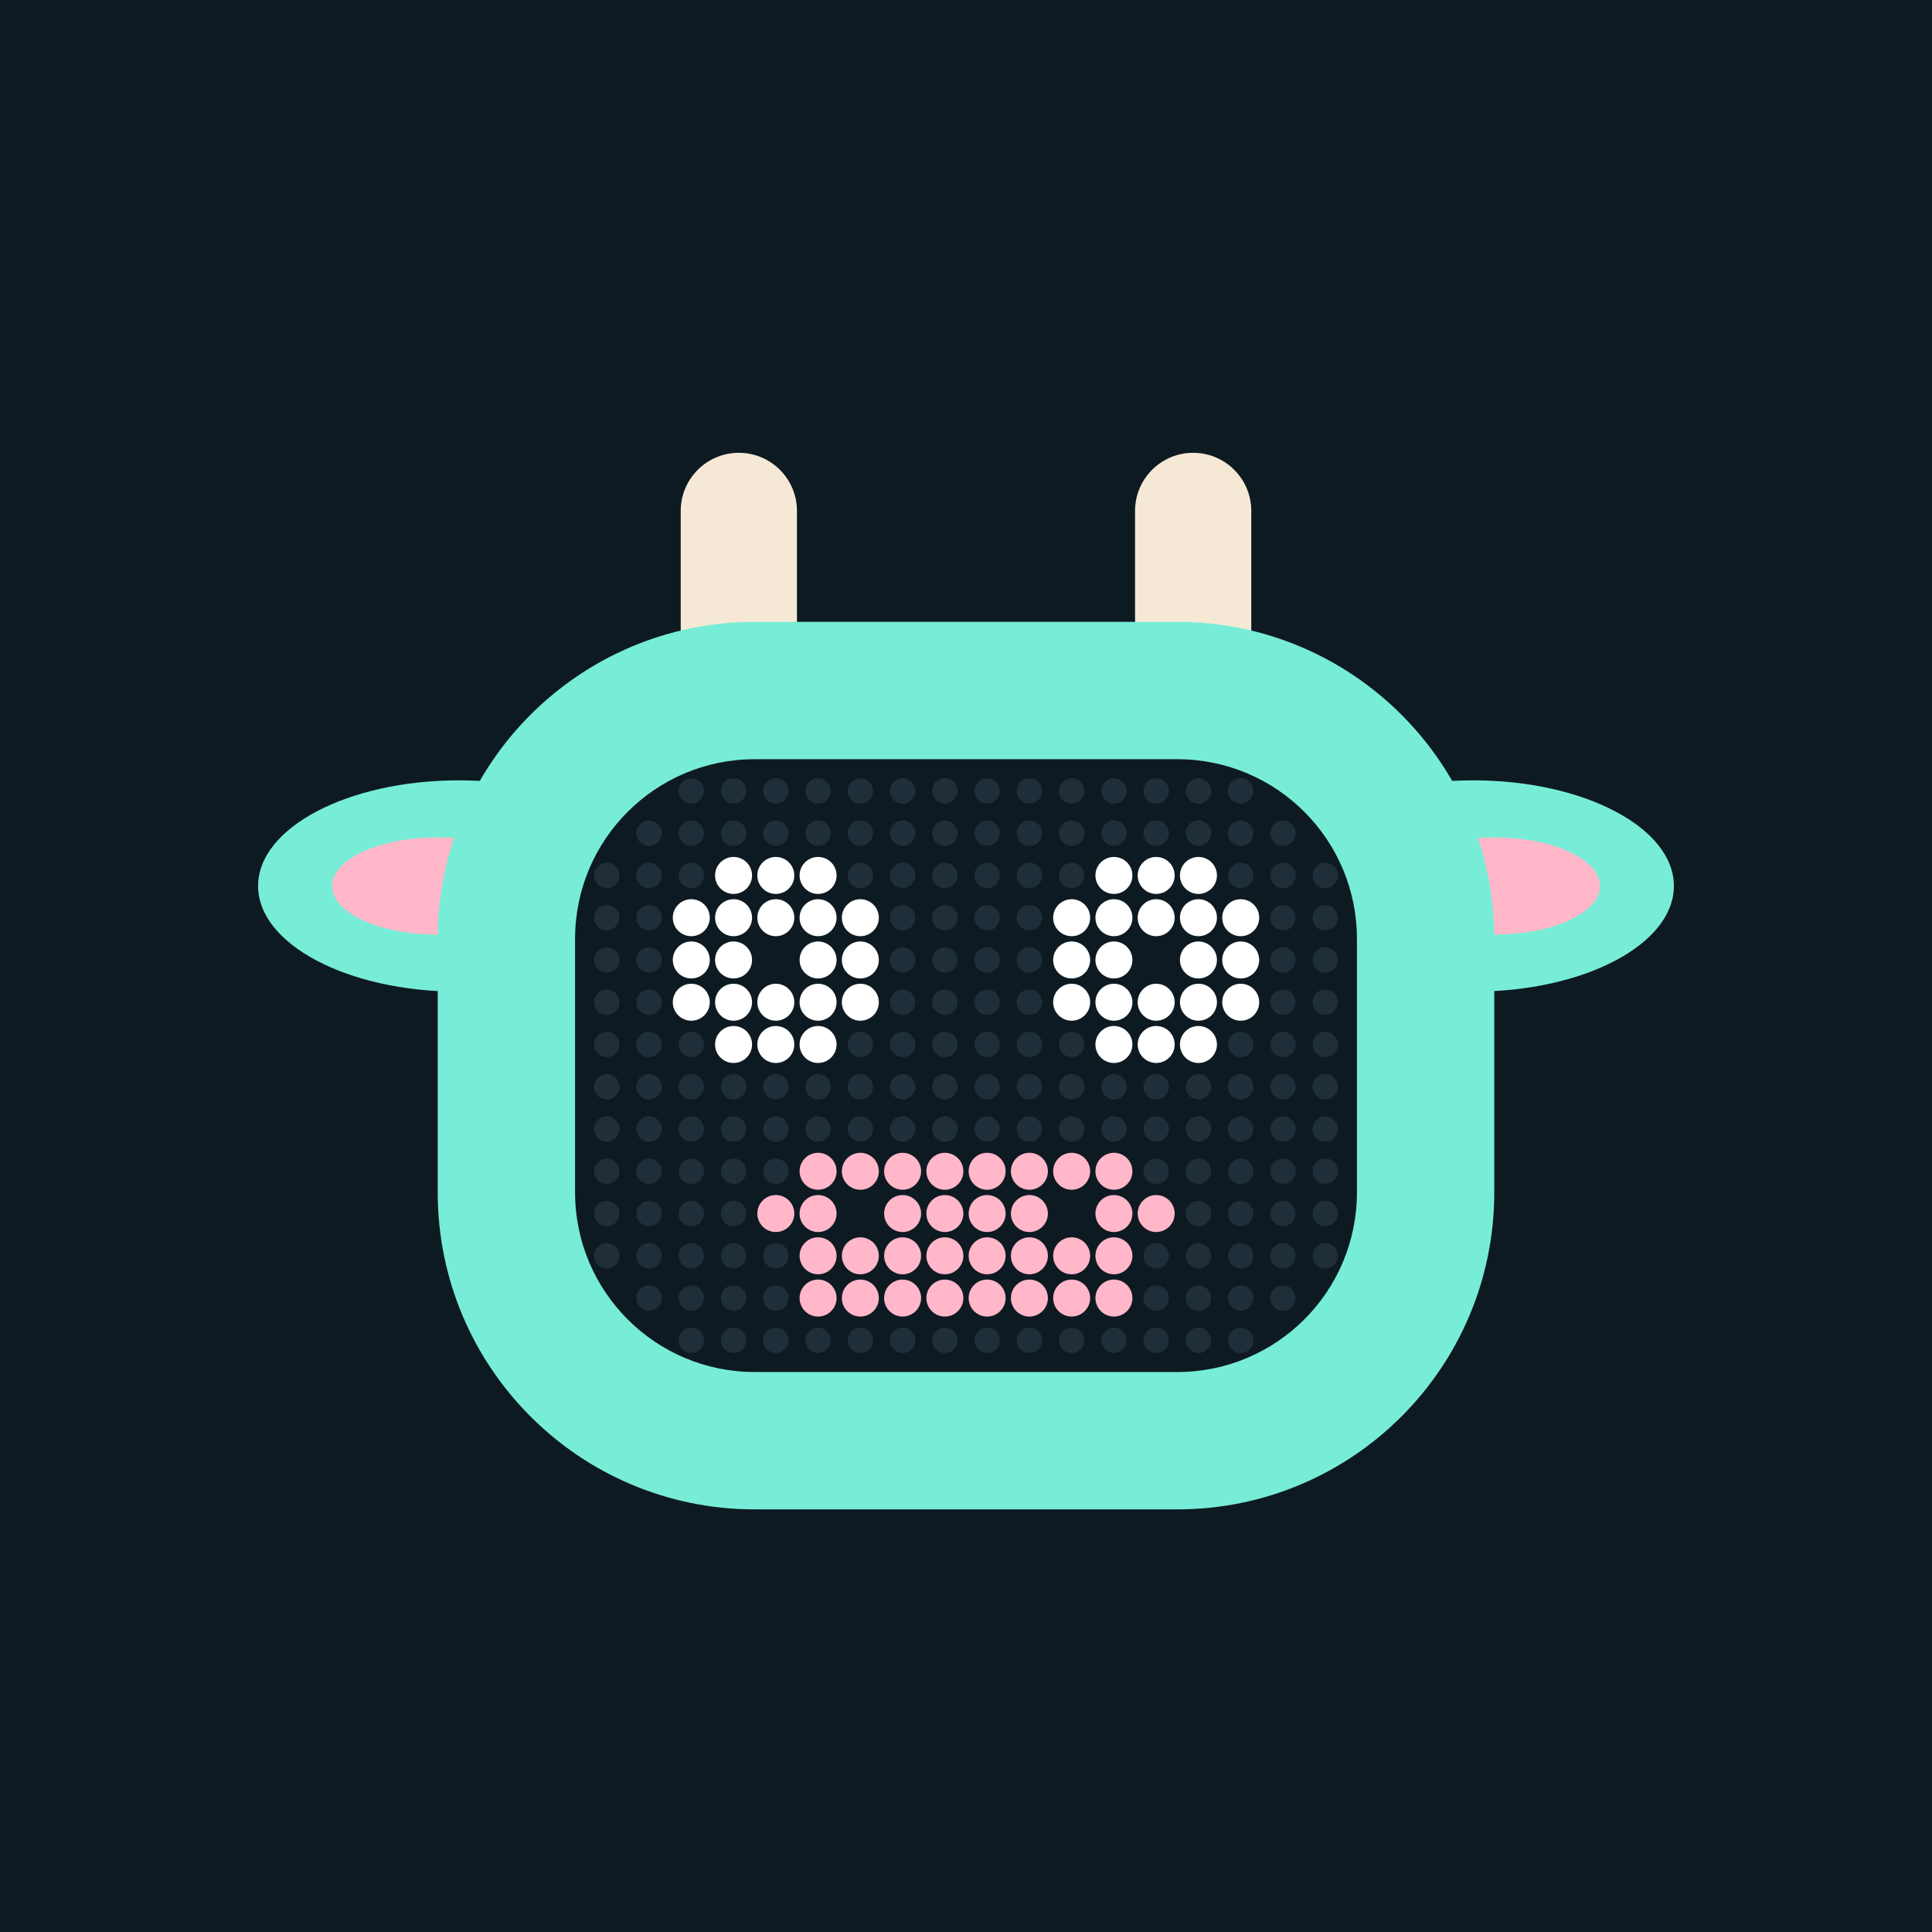
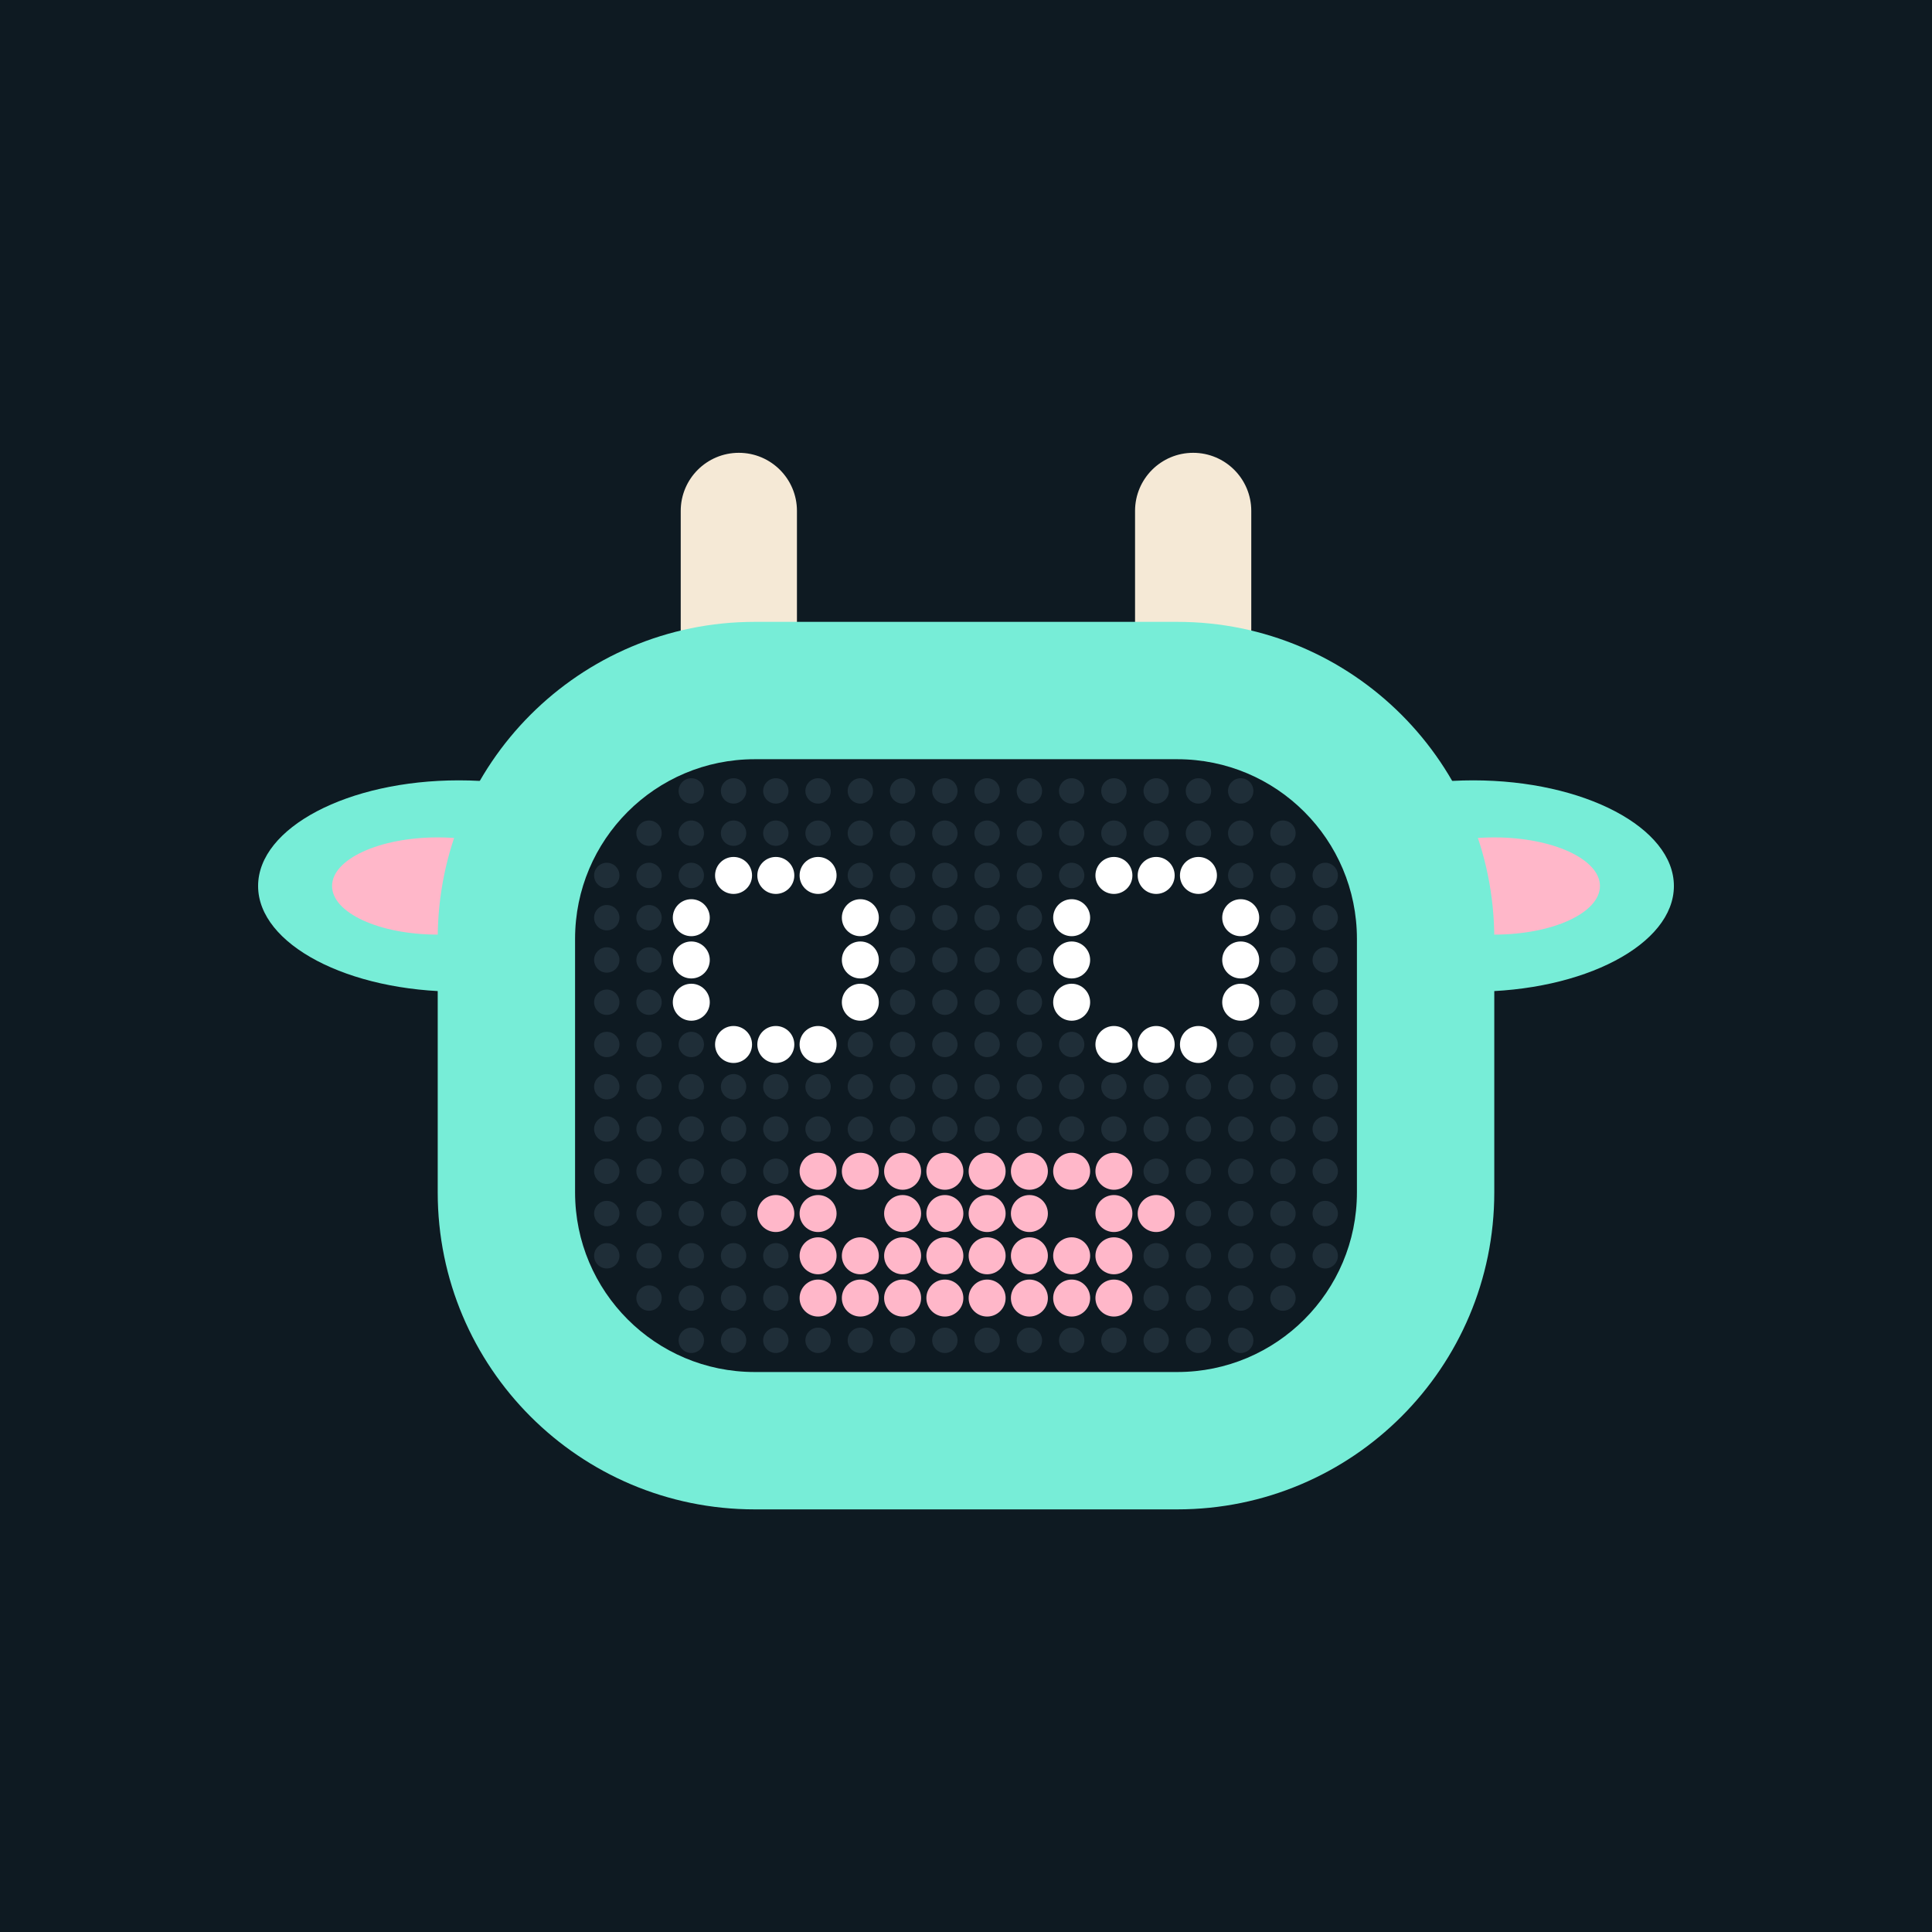
<svg xmlns="http://www.w3.org/2000/svg" viewBox="0 0 1024 1024" width="1024" height="1024">
  <rect width="1024" height="1024" fill="#0E1A22" />
  <g transform="translate(131.20,217.60) scale(5.6)">
    <rect x="41" y="4" width="11" height="24" rx="5.5" fill="#F5E9D6" />
    <rect x="84" y="4" width="11" height="24" rx="5.5" fill="#F5E9D6" />
    <ellipse cx="20" cy="45" rx="19" ry="10" fill="#77EDD7" />
    <ellipse cx="18" cy="45" rx="10" ry="4.6" fill="#FFB7C9" />
    <ellipse cx="116" cy="45" rx="19" ry="10" fill="#77EDD7" />
    <ellipse cx="118" cy="45" rx="10" ry="4.6" fill="#FFB7C9" />
    <rect x="18" y="20" width="100" height="84" rx="30" fill="#77EDD7" />
    <rect x="31" y="33" width="74" height="58" rx="17" fill="#0E1A22" />
    <circle cx="42" cy="36" r="1.2" fill="#1F2E38" />
    <circle cx="46" cy="36" r="1.2" fill="#1F2E38" />
    <circle cx="50" cy="36" r="1.2" fill="#1F2E38" />
    <circle cx="54" cy="36" r="1.2" fill="#1F2E38" />
    <circle cx="58" cy="36" r="1.2" fill="#1F2E38" />
    <circle cx="62" cy="36" r="1.2" fill="#1F2E38" />
    <circle cx="66" cy="36" r="1.2" fill="#1F2E38" />
    <circle cx="70" cy="36" r="1.2" fill="#1F2E38" />
    <circle cx="74" cy="36" r="1.2" fill="#1F2E38" />
    <circle cx="78" cy="36" r="1.2" fill="#1F2E38" />
    <circle cx="82" cy="36" r="1.2" fill="#1F2E38" />
    <circle cx="86" cy="36" r="1.2" fill="#1F2E38" />
    <circle cx="90" cy="36" r="1.2" fill="#1F2E38" />
    <circle cx="94" cy="36" r="1.2" fill="#1F2E38" />
    <circle cx="38" cy="40" r="1.2" fill="#1F2E38" />
    <circle cx="42" cy="40" r="1.2" fill="#1F2E38" />
    <circle cx="46" cy="40" r="1.2" fill="#1F2E38" />
    <circle cx="50" cy="40" r="1.2" fill="#1F2E38" />
    <circle cx="54" cy="40" r="1.2" fill="#1F2E38" />
    <circle cx="58" cy="40" r="1.2" fill="#1F2E38" />
    <circle cx="62" cy="40" r="1.2" fill="#1F2E38" />
    <circle cx="66" cy="40" r="1.2" fill="#1F2E38" />
    <circle cx="70" cy="40" r="1.2" fill="#1F2E38" />
    <circle cx="74" cy="40" r="1.2" fill="#1F2E38" />
    <circle cx="78" cy="40" r="1.2" fill="#1F2E38" />
    <circle cx="82" cy="40" r="1.2" fill="#1F2E38" />
    <circle cx="86" cy="40" r="1.2" fill="#1F2E38" />
    <circle cx="90" cy="40" r="1.2" fill="#1F2E38" />
    <circle cx="94" cy="40" r="1.2" fill="#1F2E38" />
    <circle cx="98" cy="40" r="1.2" fill="#1F2E38" />
    <circle cx="34" cy="44" r="1.2" fill="#1F2E38" />
    <circle cx="38" cy="44" r="1.2" fill="#1F2E38" />
    <circle cx="42" cy="44" r="1.2" fill="#1F2E38" />
-     <circle cx="46" cy="44" r="1.75" fill="#FFFFFF" />
-     <circle cx="50" cy="44" r="1.75" fill="#FFFFFF" />
-     <circle cx="54" cy="44" r="1.75" fill="#FFFFFF" />
+     <circle class="ring" cx="46" cy="44" r="1.75" fill="#FFFFFF" />
+     <circle class="ring" cx="50" cy="44" r="1.75" fill="#FFFFFF" />
+     <circle class="ring" cx="54" cy="44" r="1.75" fill="#FFFFFF" />
    <circle cx="58" cy="44" r="1.2" fill="#1F2E38" />
    <circle cx="62" cy="44" r="1.2" fill="#1F2E38" />
    <circle cx="66" cy="44" r="1.2" fill="#1F2E38" />
    <circle cx="70" cy="44" r="1.2" fill="#1F2E38" />
    <circle cx="74" cy="44" r="1.2" fill="#1F2E38" />
    <circle cx="78" cy="44" r="1.2" fill="#1F2E38" />
-     <circle cx="82" cy="44" r="1.75" fill="#FFFFFF" />
-     <circle cx="86" cy="44" r="1.75" fill="#FFFFFF" />
-     <circle cx="90" cy="44" r="1.75" fill="#FFFFFF" />
+     <circle class="ring" cx="82" cy="44" r="1.75" fill="#FFFFFF" />
+     <circle class="ring" cx="86" cy="44" r="1.75" fill="#FFFFFF" />
+     <circle class="ring" cx="90" cy="44" r="1.75" fill="#FFFFFF" />
    <circle cx="94" cy="44" r="1.2" fill="#1F2E38" />
    <circle cx="98" cy="44" r="1.2" fill="#1F2E38" />
    <circle cx="102" cy="44" r="1.2" fill="#1F2E38" />
    <circle cx="34" cy="48" r="1.2" fill="#1F2E38" />
    <circle cx="38" cy="48" r="1.2" fill="#1F2E38" />
-     <circle cx="42" cy="48" r="1.75" fill="#FFFFFF" />
-     <circle cx="46" cy="48" r="1.75" fill="#FFFFFF" />
-     <circle cx="50" cy="48" r="1.75" fill="#FFFFFF" />
-     <circle cx="54" cy="48" r="1.75" fill="#FFFFFF" />
-     <circle cx="58" cy="48" r="1.75" fill="#FFFFFF" />
+     <circle class="ring" cx="42" cy="48" r="1.75" fill="#FFFFFF" />
+     <circle class="pupil" cx="46" cy="48" r="1.75" fill="#0E1A22" />
+     <circle class="pupil" cx="50" cy="48" r="1.75" fill="#0E1A22" />
+     <circle class="pupil" cx="54" cy="48" r="1.75" fill="#0E1A22" />
+     <circle class="ring" cx="58" cy="48" r="1.75" fill="#FFFFFF" />
    <circle cx="62" cy="48" r="1.2" fill="#1F2E38" />
    <circle cx="66" cy="48" r="1.2" fill="#1F2E38" />
    <circle cx="70" cy="48" r="1.2" fill="#1F2E38" />
    <circle cx="74" cy="48" r="1.2" fill="#1F2E38" />
-     <circle cx="78" cy="48" r="1.75" fill="#FFFFFF" />
-     <circle cx="82" cy="48" r="1.75" fill="#FFFFFF" />
-     <circle cx="86" cy="48" r="1.75" fill="#FFFFFF" />
-     <circle cx="90" cy="48" r="1.75" fill="#FFFFFF" />
-     <circle cx="94" cy="48" r="1.75" fill="#FFFFFF" />
+     <circle class="ring" cx="78" cy="48" r="1.75" fill="#FFFFFF" />
+     <circle class="pupil" cx="82" cy="48" r="1.75" fill="#0E1A22" />
+     <circle class="pupil" cx="86" cy="48" r="1.75" fill="#0E1A22" />
+     <circle class="pupil" cx="90" cy="48" r="1.75" fill="#0E1A22" />
+     <circle class="ring" cx="94" cy="48" r="1.75" fill="#FFFFFF" />
    <circle cx="98" cy="48" r="1.2" fill="#1F2E38" />
    <circle cx="102" cy="48" r="1.2" fill="#1F2E38" />
    <circle cx="34" cy="52" r="1.2" fill="#1F2E38" />
    <circle cx="38" cy="52" r="1.2" fill="#1F2E38" />
-     <circle cx="42" cy="52" r="1.75" fill="#FFFFFF" />
-     <circle cx="46" cy="52" r="1.75" fill="#FFFFFF" />
+     <circle class="ring" cx="42" cy="52" r="1.75" fill="#FFFFFF" />
+     <circle class="pupil" cx="46" cy="52" r="1.75" fill="#0E1A22" />
    <circle class="pupil" cx="50" cy="52" r="1.75" fill="#0E1A22" />
-     <circle cx="54" cy="52" r="1.75" fill="#FFFFFF" />
-     <circle cx="58" cy="52" r="1.75" fill="#FFFFFF" />
+     <circle class="pupil" cx="54" cy="52" r="1.75" fill="#0E1A22" />
+     <circle class="ring" cx="58" cy="52" r="1.75" fill="#FFFFFF" />
    <circle cx="62" cy="52" r="1.2" fill="#1F2E38" />
    <circle cx="66" cy="52" r="1.2" fill="#1F2E38" />
    <circle cx="70" cy="52" r="1.2" fill="#1F2E38" />
    <circle cx="74" cy="52" r="1.2" fill="#1F2E38" />
-     <circle cx="78" cy="52" r="1.75" fill="#FFFFFF" />
-     <circle cx="82" cy="52" r="1.75" fill="#FFFFFF" />
+     <circle class="ring" cx="78" cy="52" r="1.75" fill="#FFFFFF" />
+     <circle class="pupil" cx="82" cy="52" r="1.75" fill="#0E1A22" />
    <circle class="pupil" cx="86" cy="52" r="1.75" fill="#0E1A22" />
-     <circle cx="90" cy="52" r="1.75" fill="#FFFFFF" />
-     <circle cx="94" cy="52" r="1.75" fill="#FFFFFF" />
+     <circle class="pupil" cx="90" cy="52" r="1.75" fill="#0E1A22" />
+     <circle class="ring" cx="94" cy="52" r="1.75" fill="#FFFFFF" />
    <circle cx="98" cy="52" r="1.2" fill="#1F2E38" />
    <circle cx="102" cy="52" r="1.2" fill="#1F2E38" />
    <circle cx="34" cy="56" r="1.2" fill="#1F2E38" />
    <circle cx="38" cy="56" r="1.2" fill="#1F2E38" />
-     <circle cx="42" cy="56" r="1.75" fill="#FFFFFF" />
-     <circle cx="46" cy="56" r="1.75" fill="#FFFFFF" />
-     <circle cx="50" cy="56" r="1.75" fill="#FFFFFF" />
-     <circle cx="54" cy="56" r="1.75" fill="#FFFFFF" />
-     <circle cx="58" cy="56" r="1.75" fill="#FFFFFF" />
+     <circle class="ring" cx="42" cy="56" r="1.75" fill="#FFFFFF" />
+     <circle class="pupil" cx="46" cy="56" r="1.75" fill="#0E1A22" />
+     <circle class="pupil" cx="50" cy="56" r="1.75" fill="#0E1A22" />
+     <circle class="pupil" cx="54" cy="56" r="1.75" fill="#0E1A22" />
+     <circle class="ring" cx="58" cy="56" r="1.75" fill="#FFFFFF" />
    <circle cx="62" cy="56" r="1.2" fill="#1F2E38" />
    <circle cx="66" cy="56" r="1.2" fill="#1F2E38" />
    <circle cx="70" cy="56" r="1.2" fill="#1F2E38" />
    <circle cx="74" cy="56" r="1.2" fill="#1F2E38" />
-     <circle cx="78" cy="56" r="1.75" fill="#FFFFFF" />
-     <circle cx="82" cy="56" r="1.75" fill="#FFFFFF" />
-     <circle cx="86" cy="56" r="1.75" fill="#FFFFFF" />
-     <circle cx="90" cy="56" r="1.75" fill="#FFFFFF" />
-     <circle cx="94" cy="56" r="1.75" fill="#FFFFFF" />
+     <circle class="ring" cx="78" cy="56" r="1.75" fill="#FFFFFF" />
+     <circle class="pupil" cx="82" cy="56" r="1.75" fill="#0E1A22" />
+     <circle class="pupil" cx="86" cy="56" r="1.75" fill="#0E1A22" />
+     <circle class="pupil" cx="90" cy="56" r="1.75" fill="#0E1A22" />
+     <circle class="ring" cx="94" cy="56" r="1.75" fill="#FFFFFF" />
    <circle cx="98" cy="56" r="1.2" fill="#1F2E38" />
    <circle cx="102" cy="56" r="1.2" fill="#1F2E38" />
    <circle cx="34" cy="60" r="1.2" fill="#1F2E38" />
    <circle cx="38" cy="60" r="1.2" fill="#1F2E38" />
    <circle cx="42" cy="60" r="1.2" fill="#1F2E38" />
-     <circle cx="46" cy="60" r="1.75" fill="#FFFFFF" />
-     <circle cx="50" cy="60" r="1.75" fill="#FFFFFF" />
-     <circle cx="54" cy="60" r="1.75" fill="#FFFFFF" />
+     <circle class="ring" cx="46" cy="60" r="1.75" fill="#FFFFFF" />
+     <circle class="ring" cx="50" cy="60" r="1.75" fill="#FFFFFF" />
+     <circle class="ring" cx="54" cy="60" r="1.75" fill="#FFFFFF" />
    <circle cx="58" cy="60" r="1.2" fill="#1F2E38" />
    <circle cx="62" cy="60" r="1.2" fill="#1F2E38" />
    <circle cx="66" cy="60" r="1.2" fill="#1F2E38" />
    <circle cx="70" cy="60" r="1.2" fill="#1F2E38" />
    <circle cx="74" cy="60" r="1.2" fill="#1F2E38" />
    <circle cx="78" cy="60" r="1.2" fill="#1F2E38" />
-     <circle cx="82" cy="60" r="1.75" fill="#FFFFFF" />
-     <circle cx="86" cy="60" r="1.75" fill="#FFFFFF" />
-     <circle cx="90" cy="60" r="1.75" fill="#FFFFFF" />
+     <circle class="ring" cx="82" cy="60" r="1.75" fill="#FFFFFF" />
+     <circle class="ring" cx="86" cy="60" r="1.75" fill="#FFFFFF" />
+     <circle class="ring" cx="90" cy="60" r="1.75" fill="#FFFFFF" />
    <circle cx="94" cy="60" r="1.2" fill="#1F2E38" />
    <circle cx="98" cy="60" r="1.2" fill="#1F2E38" />
    <circle cx="102" cy="60" r="1.2" fill="#1F2E38" />
    <circle cx="34" cy="64" r="1.2" fill="#1F2E38" />
    <circle cx="38" cy="64" r="1.2" fill="#1F2E38" />
    <circle cx="42" cy="64" r="1.2" fill="#1F2E38" />
    <circle cx="46" cy="64" r="1.2" fill="#1F2E38" />
    <circle cx="50" cy="64" r="1.2" fill="#1F2E38" />
    <circle cx="54" cy="64" r="1.2" fill="#1F2E38" />
    <circle cx="58" cy="64" r="1.2" fill="#1F2E38" />
    <circle cx="62" cy="64" r="1.2" fill="#1F2E38" />
    <circle cx="66" cy="64" r="1.2" fill="#1F2E38" />
    <circle cx="70" cy="64" r="1.2" fill="#1F2E38" />
    <circle cx="74" cy="64" r="1.2" fill="#1F2E38" />
    <circle cx="78" cy="64" r="1.2" fill="#1F2E38" />
    <circle cx="82" cy="64" r="1.2" fill="#1F2E38" />
    <circle cx="86" cy="64" r="1.2" fill="#1F2E38" />
    <circle cx="90" cy="64" r="1.2" fill="#1F2E38" />
    <circle cx="94" cy="64" r="1.2" fill="#1F2E38" />
    <circle cx="98" cy="64" r="1.2" fill="#1F2E38" />
    <circle cx="102" cy="64" r="1.2" fill="#1F2E38" />
    <circle cx="34" cy="68" r="1.2" fill="#1F2E38" />
    <circle cx="38" cy="68" r="1.2" fill="#1F2E38" />
    <circle cx="42" cy="68" r="1.2" fill="#1F2E38" />
    <circle cx="46" cy="68" r="1.2" fill="#1F2E38" />
    <circle cx="50" cy="68" r="1.2" fill="#1F2E38" />
    <circle cx="54" cy="68" r="1.2" fill="#1F2E38" />
    <circle cx="58" cy="68" r="1.2" fill="#1F2E38" />
    <circle cx="62" cy="68" r="1.2" fill="#1F2E38" />
    <circle cx="66" cy="68" r="1.2" fill="#1F2E38" />
    <circle cx="70" cy="68" r="1.2" fill="#1F2E38" />
    <circle cx="74" cy="68" r="1.2" fill="#1F2E38" />
    <circle cx="78" cy="68" r="1.2" fill="#1F2E38" />
    <circle cx="82" cy="68" r="1.2" fill="#1F2E38" />
    <circle cx="86" cy="68" r="1.2" fill="#1F2E38" />
    <circle cx="90" cy="68" r="1.2" fill="#1F2E38" />
    <circle cx="94" cy="68" r="1.2" fill="#1F2E38" />
    <circle cx="98" cy="68" r="1.2" fill="#1F2E38" />
    <circle cx="102" cy="68" r="1.2" fill="#1F2E38" />
    <circle cx="34" cy="72" r="1.2" fill="#1F2E38" />
    <circle cx="38" cy="72" r="1.2" fill="#1F2E38" />
    <circle cx="42" cy="72" r="1.2" fill="#1F2E38" />
    <circle cx="46" cy="72" r="1.2" fill="#1F2E38" />
    <circle cx="50" cy="72" r="1.2" fill="#1F2E38" />
    <circle cx="54" cy="72" r="1.75" fill="#FFB7C9" />
    <circle cx="58" cy="72" r="1.75" fill="#FFB7C9" />
    <circle cx="62" cy="72" r="1.75" fill="#FFB7C9" />
    <circle cx="66" cy="72" r="1.75" fill="#FFB7C9" />
    <circle cx="70" cy="72" r="1.75" fill="#FFB7C9" />
    <circle cx="74" cy="72" r="1.75" fill="#FFB7C9" />
    <circle cx="78" cy="72" r="1.75" fill="#FFB7C9" />
    <circle cx="82" cy="72" r="1.75" fill="#FFB7C9" />
    <circle cx="86" cy="72" r="1.2" fill="#1F2E38" />
    <circle cx="90" cy="72" r="1.2" fill="#1F2E38" />
    <circle cx="94" cy="72" r="1.2" fill="#1F2E38" />
    <circle cx="98" cy="72" r="1.2" fill="#1F2E38" />
    <circle cx="102" cy="72" r="1.2" fill="#1F2E38" />
    <circle cx="34" cy="76" r="1.2" fill="#1F2E38" />
    <circle cx="38" cy="76" r="1.2" fill="#1F2E38" />
    <circle cx="42" cy="76" r="1.2" fill="#1F2E38" />
    <circle cx="46" cy="76" r="1.2" fill="#1F2E38" />
    <circle cx="50" cy="76" r="1.75" fill="#FFB7C9" />
    <circle cx="54" cy="76" r="1.75" fill="#FFB7C9" />
    <circle class="nostril" cx="58" cy="76" r="1.75" fill="#0E1A22" />
    <circle cx="62" cy="76" r="1.75" fill="#FFB7C9" />
    <circle cx="66" cy="76" r="1.75" fill="#FFB7C9" />
    <circle cx="70" cy="76" r="1.75" fill="#FFB7C9" />
    <circle cx="74" cy="76" r="1.75" fill="#FFB7C9" />
    <circle class="nostril" cx="78" cy="76" r="1.75" fill="#0E1A22" />
    <circle cx="82" cy="76" r="1.75" fill="#FFB7C9" />
    <circle cx="86" cy="76" r="1.75" fill="#FFB7C9" />
    <circle cx="90" cy="76" r="1.2" fill="#1F2E38" />
    <circle cx="94" cy="76" r="1.2" fill="#1F2E38" />
    <circle cx="98" cy="76" r="1.2" fill="#1F2E38" />
    <circle cx="102" cy="76" r="1.2" fill="#1F2E38" />
    <circle cx="34" cy="80" r="1.2" fill="#1F2E38" />
    <circle cx="38" cy="80" r="1.2" fill="#1F2E38" />
    <circle cx="42" cy="80" r="1.2" fill="#1F2E38" />
    <circle cx="46" cy="80" r="1.2" fill="#1F2E38" />
    <circle cx="50" cy="80" r="1.2" fill="#1F2E38" />
    <circle cx="54" cy="80" r="1.75" fill="#FFB7C9" />
    <circle cx="58" cy="80" r="1.75" fill="#FFB7C9" />
    <circle cx="62" cy="80" r="1.75" fill="#FFB7C9" />
    <circle cx="66" cy="80" r="1.75" fill="#FFB7C9" />
    <circle cx="70" cy="80" r="1.75" fill="#FFB7C9" />
    <circle cx="74" cy="80" r="1.75" fill="#FFB7C9" />
    <circle cx="78" cy="80" r="1.75" fill="#FFB7C9" />
    <circle cx="82" cy="80" r="1.75" fill="#FFB7C9" />
    <circle cx="86" cy="80" r="1.2" fill="#1F2E38" />
    <circle cx="90" cy="80" r="1.2" fill="#1F2E38" />
    <circle cx="94" cy="80" r="1.2" fill="#1F2E38" />
    <circle cx="98" cy="80" r="1.2" fill="#1F2E38" />
    <circle cx="102" cy="80" r="1.2" fill="#1F2E38" />
    <circle cx="38" cy="84" r="1.2" fill="#1F2E38" />
    <circle cx="42" cy="84" r="1.2" fill="#1F2E38" />
    <circle cx="46" cy="84" r="1.2" fill="#1F2E38" />
    <circle cx="50" cy="84" r="1.2" fill="#1F2E38" />
    <circle cx="54" cy="84" r="1.75" fill="#FFB7C9" />
    <circle cx="58" cy="84" r="1.75" fill="#FFB7C9" />
    <circle cx="62" cy="84" r="1.75" fill="#FFB7C9" />
    <circle cx="66" cy="84" r="1.75" fill="#FFB7C9" />
    <circle cx="70" cy="84" r="1.75" fill="#FFB7C9" />
    <circle cx="74" cy="84" r="1.75" fill="#FFB7C9" />
    <circle cx="78" cy="84" r="1.75" fill="#FFB7C9" />
    <circle cx="82" cy="84" r="1.75" fill="#FFB7C9" />
    <circle cx="86" cy="84" r="1.2" fill="#1F2E38" />
    <circle cx="90" cy="84" r="1.2" fill="#1F2E38" />
    <circle cx="94" cy="84" r="1.2" fill="#1F2E38" />
    <circle cx="98" cy="84" r="1.2" fill="#1F2E38" />
    <circle cx="42" cy="88" r="1.2" fill="#1F2E38" />
    <circle cx="46" cy="88" r="1.2" fill="#1F2E38" />
    <circle cx="50" cy="88" r="1.2" fill="#1F2E38" />
    <circle cx="54" cy="88" r="1.2" fill="#1F2E38" />
    <circle cx="58" cy="88" r="1.2" fill="#1F2E38" />
    <circle cx="62" cy="88" r="1.2" fill="#1F2E38" />
    <circle cx="66" cy="88" r="1.2" fill="#1F2E38" />
    <circle cx="70" cy="88" r="1.2" fill="#1F2E38" />
    <circle cx="74" cy="88" r="1.2" fill="#1F2E38" />
    <circle cx="78" cy="88" r="1.2" fill="#1F2E38" />
    <circle cx="82" cy="88" r="1.2" fill="#1F2E38" />
    <circle cx="86" cy="88" r="1.2" fill="#1F2E38" />
    <circle cx="90" cy="88" r="1.2" fill="#1F2E38" />
    <circle cx="94" cy="88" r="1.2" fill="#1F2E38" />
  </g>
</svg>
